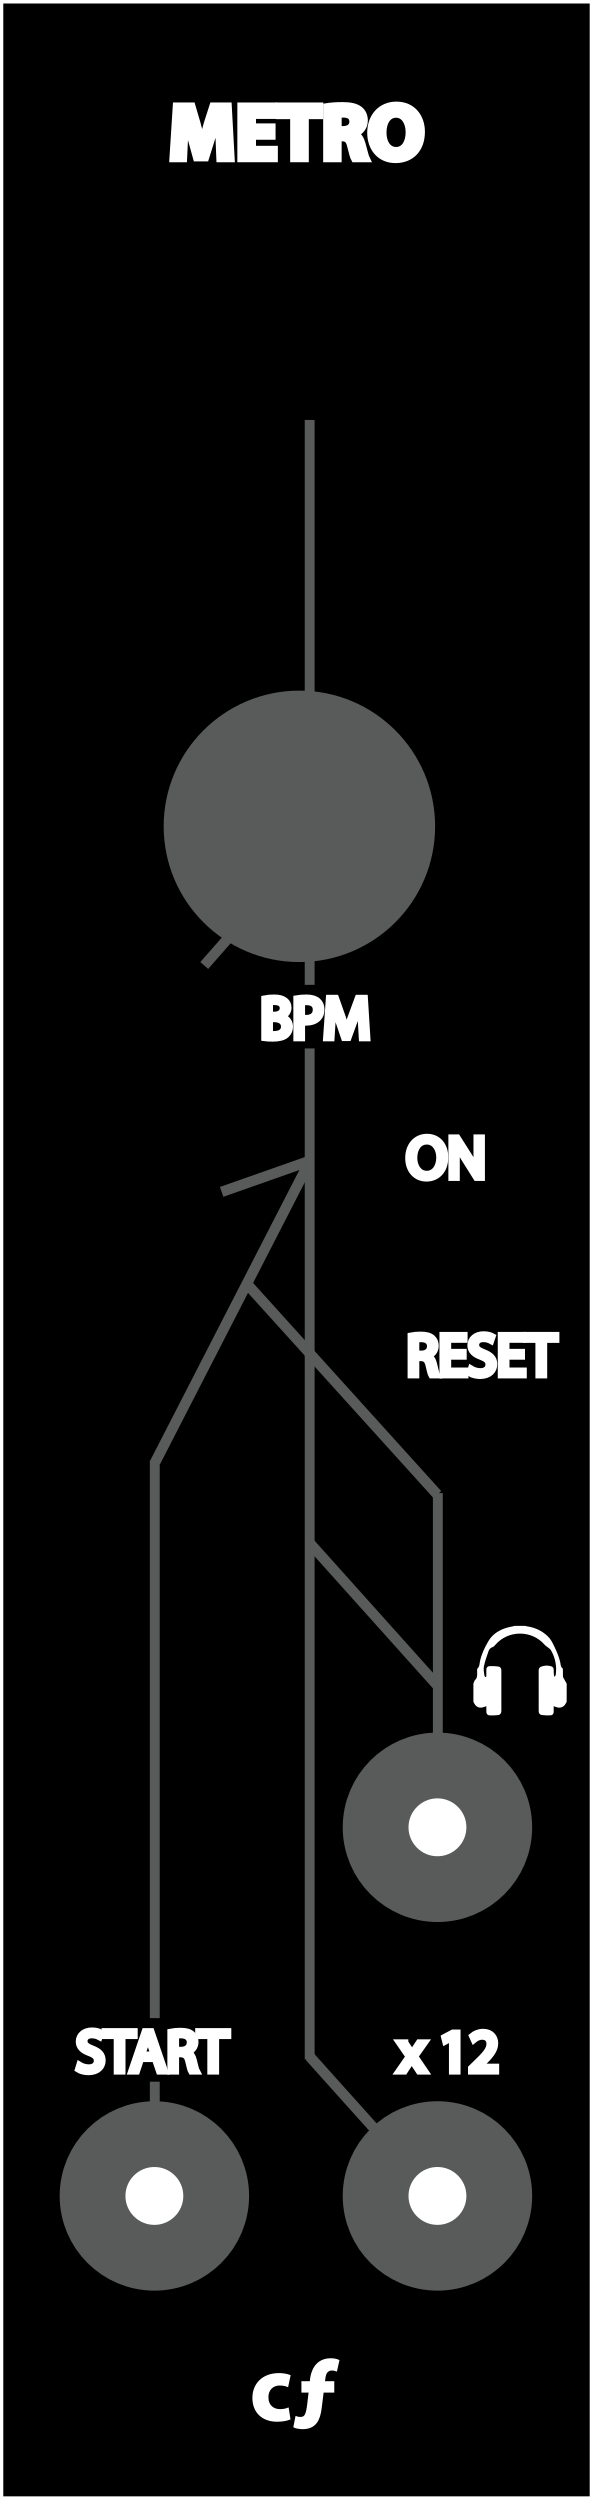
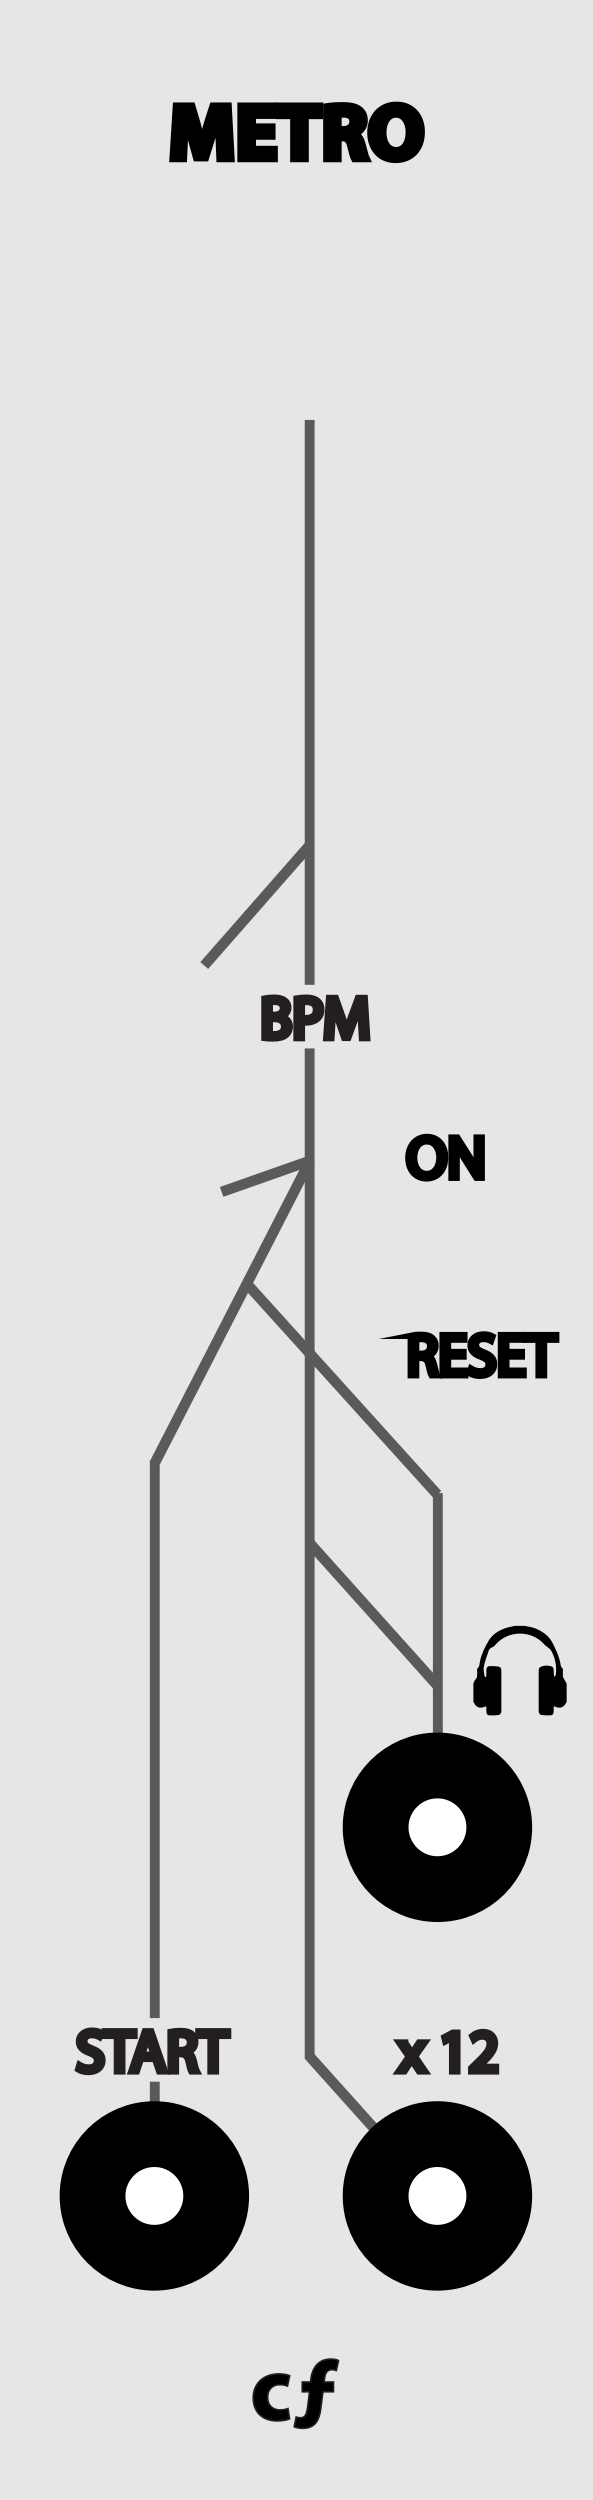
<svg xmlns="http://www.w3.org/2000/svg" version="1.1" id="svg4541" x="0px" y="0px" width="90.135px" height="380px" viewBox="0 0 90.135 380" enable-background="new 0 0 90.135 380" xml:space="preserve">
-   <path id="path33453" stroke="#FFFFFF" stroke-miterlimit="10" d="M0,0.032h90.135v379.913H0V0.032z" />
+   <path id="path33453" fill="#E6E6E6" d="M0,0.032h90.135v379.913H0V0.032z" />
  <line fill="none" stroke="#595A5A" stroke-width="1.5" stroke-miterlimit="10" x1="47.069" y1="63.833" x2="47.069" y2="313.025" />
  <g>
-     <path fill="#FFFFFF" stroke="#FFFFFF" stroke-width="0.25" stroke-miterlimit="10" d="M44.021,367.67   c-0.378,0.168-1.092,0.309-1.905,0.309c-2.213,0-3.628-1.346-3.628-3.502c0-2.004,1.373-3.643,3.922-3.643   c0.561,0,1.177,0.1,1.625,0.268l-0.336,1.582c-0.252-0.104-0.63-0.211-1.19-0.211c-1.121,0-1.849,0.799-1.835,1.92   c0,1.26,0.84,1.92,1.877,1.92c0.504,0,0.896-0.086,1.219-0.211L44.021,367.67z" />
-     <path fill="#FFFFFF" stroke="#FFFFFF" stroke-width="0.25" stroke-miterlimit="10" d="M45.937,362.066h1.274l0.042-0.448   c0.111-0.938,0.63-3.039,3.039-3.039c0.477,0,0.911,0.098,1.163,0.224l-0.336,1.514c-0.169-0.062-0.394-0.127-0.659-0.127   c-0.7,0-1.036,0.506-1.12,1.27l-0.084,0.607h1.429v1.485H49.08l-0.312,2.493c-0.211,1.709-0.785,3.066-2.771,3.066   c-0.575-0.014-1.065-0.125-1.275-0.237l0.294-1.483c0.21,0.084,0.434,0.111,0.659,0.111c0.7-0.016,0.938-0.393,1.139-1.988   l0.229-1.962H45.94v-1.485H45.937L45.937,362.066z" />
+     <path stroke="#231F20" stroke-width="0.25" stroke-miterlimit="10" d="M44.021,367.67c-0.378,0.168-1.092,0.309-1.905,0.309   c-2.213,0-3.628-1.346-3.628-3.502c0-2.004,1.373-3.643,3.922-3.643c0.561,0,1.177,0.1,1.625,0.268l-0.336,1.582   c-0.252-0.104-0.63-0.211-1.19-0.211c-1.121,0-1.849,0.799-1.835,1.92c0,1.26,0.84,1.92,1.877,1.92   c0.504,0,0.896-0.086,1.219-0.211L44.021,367.67z" />
+     <path stroke="#231F20" stroke-width="0.25" stroke-miterlimit="10" d="M45.937,362.066h1.274l0.042-0.448   c0.111-0.938,0.63-3.039,3.039-3.039c0.477,0,0.911,0.098,1.163,0.224l-0.336,1.514c-0.169-0.062-0.394-0.127-0.659-0.127   c-0.7,0-1.036,0.506-1.12,1.269l-0.084,0.608h1.429v1.485H49.08l-0.312,2.493c-0.211,1.709-0.785,3.066-2.771,3.066   c-0.575-0.014-1.065-0.125-1.275-0.237l0.294-1.483c0.21,0.084,0.434,0.111,0.659,0.111c0.7-0.016,0.938-0.393,1.139-1.988   l0.228-1.962H45.94v-1.485H45.937L45.937,362.066z" />
  </g>
  <line fill="none" stroke="#595A5A" stroke-width="1.5" stroke-miterlimit="10" x1="23.527" y1="221.934" x2="23.527" y2="320.033" />
  <line fill="none" stroke="#595A5A" stroke-width="1.586" stroke-miterlimit="10" x1="31.043" y1="146.756" x2="47.086" y2="128.467" />
  <line fill="none" stroke="#595A5A" stroke-width="1.586" stroke-miterlimit="10" x1="33.69" y1="181.165" x2="46.731" y2="176.57" />
  <line fill="none" stroke="#595A5A" stroke-width="1.5" stroke-miterlimit="10" x1="66.551" y1="226.953" x2="66.551" y2="263.986" />
  <line fill="none" stroke="#595A5A" stroke-width="1.586" stroke-miterlimit="10" x1="37.516" y1="195.136" x2="66.474" y2="227.172" />
  <line fill="none" stroke="#595A5A" stroke-width="1.586" stroke-miterlimit="10" x1="47.052" y1="234.525" x2="66.474" y2="256.188" />
  <line fill="none" stroke="#595A5A" stroke-width="1.586" stroke-miterlimit="10" x1="23.596" y1="222.245" x2="47.086" y2="176.498" />
  <line fill="none" stroke="#595A5A" stroke-width="1.586" stroke-miterlimit="10" x1="47.052" y1="312.572" x2="56.763" y2="323.402" />
  <g>
-     <path fill="#FFFFFF" stroke="#FFFFFF" stroke-miterlimit="10" d="M61.567,310.48l0.621,0.937c0.162,0.243,0.297,0.468,0.438,0.711   h0.024c0.146-0.261,0.287-0.485,0.435-0.72l0.612-0.928h0.854l-1.486,2.104l1.531,2.251h-0.898l-0.643-0.979   c-0.17-0.252-0.312-0.494-0.468-0.756h-0.019c-0.146,0.262-0.297,0.496-0.459,0.756l-0.631,0.979H60.61l1.549-2.226l-1.477-2.135   h0.885V310.48z" />
-     <path fill="#FFFFFF" stroke="#FFFFFF" stroke-miterlimit="10" d="M68.741,309.725h-0.02l-1.02,0.549l-0.152-0.604l1.278-0.684   h0.675v5.852H68.74L68.741,309.725L68.741,309.725z" />
-     <path fill="#FFFFFF" stroke="#FFFFFF" stroke-miterlimit="10" d="M71.638,314.838v-0.486l0.621-0.603   c1.494-1.423,2.17-2.179,2.18-3.062c0-0.597-0.289-1.146-1.162-1.146c-0.528,0-0.973,0.271-1.24,0.495l-0.252-0.56   c0.402-0.342,0.979-0.596,1.654-0.596c1.263,0,1.791,0.864,1.791,1.702c0,1.08-0.783,1.953-2.017,3.142l-0.468,0.436v0.02h2.629   v0.655L71.638,314.838L71.638,314.838z" />
+     <path stroke="#231F20" stroke-miterlimit="10" d="M61.567,310.48l0.621,0.937c0.162,0.243,0.297,0.468,0.439,0.711h0.025   c0.146-0.261,0.287-0.485,0.434-0.72l0.612-0.928h0.854l-1.486,2.104l1.531,2.251h-0.899l-0.642-0.98   c-0.17-0.252-0.312-0.494-0.468-0.756h-0.019c-0.146,0.262-0.297,0.496-0.459,0.756l-0.631,0.98H60.61l1.549-2.225l-1.477-2.135   h0.885V310.48z" />
+     <path stroke="#231F20" stroke-miterlimit="10" d="M68.741,309.725h-0.02l-1.019,0.549l-0.152-0.604l1.278-0.684h0.675v5.852H68.74   L68.741,309.725L68.741,309.725z" />
+     <path stroke="#231F20" stroke-miterlimit="10" d="M71.638,314.838v-0.486l0.621-0.603c1.494-1.423,2.17-2.179,2.18-3.062   c0-0.596-0.289-1.146-1.162-1.146c-0.529,0-0.973,0.271-1.241,0.495l-0.252-0.559c0.403-0.342,0.979-0.596,1.655-0.596   c1.262,0,1.791,0.864,1.791,1.702c0,1.08-0.783,1.953-2.017,3.142l-0.468,0.435v0.019h2.629v0.656L71.638,314.838L71.638,314.838z" />
  </g>
-   <rect x="9.919" y="306.753" width="26.152" height="9.662" />
+   <rect x="9.919" y="306.753" fill="#E6E6E6" width="26.152" height="9.662" />
  <g>
-     <path fill="#FFFFFF" stroke="#FFFFFF" stroke-miterlimit="10" d="M12.086,313.884c0.352,0.216,0.864,0.396,1.404,0.396   c0.802,0,1.27-0.422,1.27-1.032c0-0.565-0.324-0.894-1.144-1.206c-0.99-0.354-1.603-0.864-1.603-1.723   c0-0.942,0.783-1.646,1.963-1.646c0.621,0,1.071,0.146,1.342,0.298l-0.217,0.641c-0.198-0.107-0.603-0.288-1.152-0.288   c-0.828,0-1.143,0.495-1.143,0.909c0,0.565,0.368,0.848,1.206,1.17c1.026,0.396,1.548,0.893,1.548,1.783   c0,0.938-0.692,1.746-2.124,1.746c-0.585,0-1.225-0.173-1.549-0.389L12.086,313.884z" />
-     <path fill="#FFFFFF" stroke="#FFFFFF" stroke-miterlimit="10" d="M17.784,309.438h-1.846v-0.666h4.492v0.666h-1.854v5.4h-0.792   V309.438z" />
-     <path fill="#FFFFFF" stroke="#FFFFFF" stroke-miterlimit="10" d="M21.411,312.93l-0.63,1.908H19.97l2.062-6.066h0.945l2.07,6.066   H24.21l-0.648-1.908H21.411z M23.401,312.316l-0.595-1.746c-0.135-0.396-0.225-0.756-0.314-1.107h-0.019   c-0.09,0.359-0.188,0.729-0.306,1.1l-0.595,1.756h1.829V312.316z" />
-     <path fill="#FFFFFF" stroke="#FFFFFF" stroke-miterlimit="10" d="M25.938,308.852c0.396-0.08,0.963-0.127,1.503-0.127   c0.837,0,1.378,0.153,1.756,0.495c0.306,0.271,0.477,0.685,0.477,1.152c0,0.802-0.504,1.333-1.143,1.549v0.027   c0.468,0.161,0.747,0.594,0.891,1.225c0.198,0.847,0.343,1.431,0.469,1.665H29.08c-0.099-0.171-0.234-0.693-0.405-1.449   c-0.18-0.838-0.504-1.152-1.215-1.18h-0.738v2.629h-0.783L25.938,308.852L25.938,308.852z M26.721,311.615h0.801   c0.837,0,1.368-0.459,1.368-1.152c0-0.783-0.566-1.126-1.396-1.135c-0.378,0-0.647,0.035-0.773,0.072V311.615z" />
-     <path fill="#FFFFFF" stroke="#FFFFFF" stroke-miterlimit="10" d="M32.013,309.438h-1.846v-0.666h4.492v0.666h-1.854v5.4h-0.792   V309.438z" />
+     <path stroke="#231F20" stroke-miterlimit="10" d="M12.086,313.884c0.352,0.216,0.864,0.396,1.404,0.396   c0.802,0,1.27-0.422,1.27-1.033c0-0.566-0.324-0.893-1.144-1.206c-0.99-0.353-1.603-0.864-1.603-1.722   c0-0.943,0.783-1.646,1.963-1.646c0.621,0,1.071,0.146,1.342,0.298l-0.217,0.641c-0.198-0.108-0.603-0.289-1.152-0.289   c-0.828,0-1.143,0.496-1.143,0.91c0,0.565,0.368,0.847,1.206,1.17c1.026,0.396,1.548,0.892,1.548,1.783   c0,0.937-0.692,1.746-2.124,1.746c-0.585,0-1.225-0.173-1.549-0.389L12.086,313.884z" />
+     <path stroke="#231F20" stroke-miterlimit="10" d="M17.784,309.438h-1.846v-0.666h4.492v0.666h-1.854v5.4h-0.792V309.438z" />
+     <path stroke="#231F20" stroke-miterlimit="10" d="M21.411,312.93l-0.63,1.908H19.97l2.062-6.066h0.945l2.07,6.066H24.21   l-0.648-1.908H21.411z M23.401,312.316l-0.595-1.746c-0.135-0.396-0.225-0.756-0.314-1.107h-0.019   c-0.09,0.359-0.188,0.729-0.306,1.1l-0.595,1.756h1.829V312.316z" />
+     <path stroke="#231F20" stroke-miterlimit="10" d="M25.938,308.852c0.396-0.08,0.963-0.127,1.503-0.127   c0.837,0,1.378,0.153,1.756,0.495c0.306,0.271,0.477,0.685,0.477,1.152c0,0.802-0.504,1.333-1.143,1.549v0.027   c0.468,0.161,0.747,0.594,0.891,1.225c0.198,0.847,0.343,1.431,0.469,1.665H29.08c-0.099-0.171-0.234-0.693-0.405-1.449   c-0.18-0.838-0.504-1.152-1.215-1.18h-0.738v2.629h-0.783L25.938,308.852L25.938,308.852z M26.721,311.615h0.801   c0.837,0,1.368-0.459,1.368-1.152c0-0.783-0.566-1.126-1.396-1.135c-0.378,0-0.647,0.035-0.773,0.072V311.615z" />
+     <path stroke="#231F20" stroke-miterlimit="10" d="M32.013,309.438h-1.846v-0.666h4.492v0.666h-1.854v5.4h-0.792V309.438z" />
  </g>
-   <rect x="33.933" y="149.696" width="26.152" height="9.663" />
+   <rect x="33.933" y="149.696" fill="#E6E6E6" width="26.152" height="9.663" />
  <g>
-     <path fill="#FFFFFF" stroke="#FFFFFF" stroke-miterlimit="10" d="M40.211,151.792c0.342-0.072,0.882-0.127,1.431-0.127   c0.783,0,1.288,0.136,1.666,0.441c0.315,0.234,0.504,0.595,0.504,1.071c0,0.585-0.387,1.099-1.026,1.333v0.018   c0.576,0.145,1.252,0.621,1.252,1.521c0,0.522-0.207,0.918-0.514,1.216c-0.423,0.387-1.107,0.566-2.098,0.566   c-0.54,0-0.954-0.036-1.215-0.071V151.792z M40.994,154.276h0.711c0.828,0,1.314-0.433,1.314-1.018c0-0.711-0.54-0.99-1.333-0.99   c-0.359,0-0.566,0.027-0.692,0.054V154.276L40.994,154.276z M40.994,157.185c0.152,0.026,0.378,0.035,0.657,0.035   c0.81,0,1.557-0.297,1.557-1.179c0-0.828-0.711-1.171-1.566-1.171h-0.647L40.994,157.185L40.994,157.185z" />
-     <path fill="#FFFFFF" stroke="#FFFFFF" stroke-miterlimit="10" d="M45.089,151.782c0.378-0.062,0.873-0.117,1.503-0.117   c0.774,0,1.343,0.181,1.702,0.505c0.333,0.288,0.53,0.729,0.53,1.27c0,0.549-0.162,0.98-0.468,1.296   c-0.414,0.441-1.09,0.666-1.854,0.666c-0.233,0-0.45-0.009-0.63-0.054v2.431h-0.783V151.782L45.089,151.782z M45.872,154.708   c0.171,0.046,0.387,0.063,0.646,0.063c0.943,0,1.521-0.459,1.521-1.297c0-0.801-0.565-1.188-1.433-1.188   c-0.342,0-0.604,0.026-0.736,0.062L45.872,154.708L45.872,154.708z" />
-     <path fill="#FFFFFF" stroke="#FFFFFF" stroke-miterlimit="10" d="M54.882,155.113c-0.045-0.846-0.1-1.863-0.09-2.619h-0.027   c-0.207,0.711-0.459,1.467-0.766,2.305l-1.07,2.943h-0.595l-0.981-2.89c-0.287-0.855-0.531-1.639-0.701-2.358h-0.019   c-0.019,0.756-0.063,1.773-0.116,2.683l-0.162,2.602h-0.748l0.426-6.067h0.996l1.035,2.935c0.254,0.747,0.461,1.413,0.612,2.044   h0.027c0.153-0.612,0.368-1.279,0.639-2.044l1.081-2.935h0.999l0.378,6.067h-0.765L54.882,155.113z" />
+     <path stroke="#231F20" stroke-miterlimit="10" d="M40.211,151.792c0.342-0.072,0.882-0.127,1.431-0.127   c0.783,0,1.288,0.136,1.666,0.441c0.315,0.234,0.504,0.595,0.504,1.071c0,0.585-0.387,1.099-1.026,1.333v0.018   c0.576,0.145,1.252,0.621,1.252,1.521c0,0.522-0.207,0.918-0.514,1.216c-0.423,0.387-1.107,0.566-2.098,0.566   c-0.54,0-0.954-0.036-1.215-0.071V151.792z M40.994,154.276h0.711c0.828,0,1.314-0.433,1.314-1.018c0-0.711-0.54-0.99-1.333-0.99   c-0.359,0-0.566,0.027-0.692,0.054V154.276L40.994,154.276z M40.994,157.185c0.152,0.026,0.378,0.035,0.657,0.035   c0.81,0,1.557-0.297,1.557-1.179c0-0.828-0.711-1.171-1.566-1.171h-0.647L40.994,157.185L40.994,157.185z" />
+     <path stroke="#231F20" stroke-miterlimit="10" d="M45.089,151.782c0.378-0.062,0.873-0.117,1.503-0.117   c0.774,0,1.343,0.181,1.702,0.505c0.333,0.288,0.53,0.729,0.53,1.27c0,0.549-0.162,0.98-0.468,1.296   c-0.414,0.441-1.09,0.666-1.854,0.666c-0.233,0-0.45-0.009-0.63-0.054v2.431h-0.783V151.782L45.089,151.782z M45.872,154.708   c0.171,0.046,0.387,0.063,0.646,0.063c0.944,0,1.521-0.459,1.521-1.297c0-0.801-0.565-1.188-1.433-1.188   c-0.342,0-0.604,0.026-0.736,0.062L45.872,154.708L45.872,154.708z" />
+     <path stroke="#231F20" stroke-miterlimit="10" d="M54.882,155.113c-0.045-0.846-0.1-1.863-0.09-2.619h-0.027   c-0.207,0.711-0.459,1.467-0.766,2.305l-1.07,2.943h-0.595l-0.981-2.89c-0.287-0.855-0.531-1.639-0.701-2.358h-0.019   c-0.019,0.756-0.063,1.773-0.116,2.683l-0.162,2.602h-0.748l0.425-6.067h0.997l1.035,2.935c0.254,0.747,0.461,1.413,0.612,2.044   h0.027c0.153-0.612,0.368-1.279,0.639-2.044l1.081-2.935h0.999l0.378,6.067h-0.765L54.882,155.113z" />
  </g>
  <g>
-     <path fill="#FFFFFF" stroke="#FFFFFF" stroke-miterlimit="10" d="M33.261,21.066c-0.036-0.972-0.072-2.147-0.072-3.322h-0.036   c-0.252,1.031-0.588,2.183-0.899,3.13l-0.984,3.154h-1.427l-0.863-3.13c-0.264-0.947-0.54-2.099-0.731-3.154h-0.024   c-0.048,1.091-0.083,2.339-0.144,3.346l-0.144,3.07h-1.691l0.516-8.083h2.435l0.792,2.698c0.252,0.936,0.504,1.943,0.684,2.891   h0.036c0.228-0.936,0.504-2.003,0.768-2.902l0.863-2.687h2.387l0.444,8.083h-1.787L33.261,21.066z" />
-     <path fill="#FFFFFF" stroke="#FFFFFF" stroke-miterlimit="10" d="M41.386,20.743h-2.974v1.919h3.322v1.499h-5.157v-8.083h4.99   v1.499h-3.155v1.679h2.974V20.743z" />
-     <path fill="#FFFFFF" stroke="#FFFFFF" stroke-miterlimit="10" d="M44.604,17.612h-2.171v-1.535h6.212v1.535h-2.207v6.548h-1.834   V17.612z" />
-     <path fill="#FFFFFF" stroke="#FFFFFF" stroke-miterlimit="10" d="M49.621,16.185c0.587-0.096,1.463-0.168,2.435-0.168   c1.199,0,2.038,0.18,2.614,0.636c0.479,0.384,0.743,0.947,0.743,1.691c0,1.032-0.73,1.739-1.428,1.991v0.036   c0.562,0.228,0.875,0.768,1.08,1.511c0.252,0.912,0.504,1.967,0.66,2.279h-1.871c-0.133-0.228-0.324-0.888-0.563-1.883   c-0.216-1.008-0.563-1.284-1.308-1.295h-0.553v3.178H49.62L49.621,16.185L49.621,16.185z M51.433,19.663h0.719   c0.912,0,1.451-0.456,1.451-1.163c0-0.744-0.504-1.116-1.344-1.127c-0.443,0-0.695,0.036-0.826,0.06V19.663z" />
-     <path fill="#FFFFFF" stroke="#FFFFFF" stroke-miterlimit="10" d="M64.088,20.035c0,2.65-1.606,4.257-3.97,4.257   c-2.398,0-3.803-1.811-3.803-4.114c0-2.422,1.547-4.233,3.935-4.233C62.731,15.945,64.088,17.804,64.088,20.035z M58.247,20.143   c0,1.583,0.744,2.698,1.967,2.698c1.235,0,1.943-1.175,1.943-2.747c0-1.451-0.695-2.698-1.955-2.698   C58.967,17.396,58.247,18.572,58.247,20.143z" />
+     <path stroke="#000000" stroke-miterlimit="10" d="M33.261,21.066c-0.036-0.972-0.072-2.147-0.072-3.322h-0.036   c-0.252,1.031-0.588,2.183-0.899,3.13l-0.984,3.154h-1.427l-0.863-3.13c-0.264-0.947-0.54-2.099-0.731-3.154h-0.024   c-0.048,1.091-0.083,2.339-0.144,3.346l-0.144,3.07h-1.691l0.516-8.083h2.435l0.792,2.698c0.252,0.936,0.504,1.943,0.684,2.891   h0.036c0.228-0.936,0.504-2.003,0.768-2.902l0.863-2.687h2.387l0.444,8.083h-1.787L33.261,21.066z" />
+     <path stroke="#000000" stroke-miterlimit="10" d="M41.386,20.743h-2.974v1.919h3.322v1.499h-5.157v-8.083h4.99v1.499h-3.155v1.679   h2.974V20.743z" />
+     <path stroke="#000000" stroke-miterlimit="10" d="M44.604,17.612h-2.171v-1.535h6.212v1.535h-2.207v6.548h-1.834V17.612z" />
+     <path stroke="#000000" stroke-miterlimit="10" d="M49.621,16.185c0.587-0.096,1.463-0.168,2.435-0.168   c1.199,0,2.038,0.18,2.614,0.636c0.479,0.384,0.743,0.947,0.743,1.691c0,1.032-0.73,1.739-1.428,1.991v0.036   c0.563,0.228,0.875,0.768,1.08,1.511c0.252,0.912,0.504,1.967,0.66,2.279h-1.871c-0.133-0.228-0.324-0.888-0.563-1.883   c-0.216-1.008-0.563-1.284-1.308-1.295h-0.553v3.178H49.62L49.621,16.185L49.621,16.185z M51.433,19.663h0.719   c0.912,0,1.451-0.456,1.451-1.163c0-0.744-0.504-1.116-1.344-1.127c-0.443,0-0.695,0.036-0.826,0.06V19.663z" />
+     <path stroke="#000000" stroke-miterlimit="10" d="M64.088,20.035c0,2.65-1.606,4.257-3.97,4.257c-2.398,0-3.803-1.811-3.803-4.114   c0-2.422,1.547-4.233,3.935-4.233C62.731,15.945,64.088,17.804,64.088,20.035z M58.247,20.143c0,1.583,0.744,2.698,1.967,2.698   c1.235,0,1.943-1.175,1.943-2.747c0-1.451-0.695-2.698-1.955-2.698C58.967,17.396,58.247,18.572,58.247,20.143z" />
  </g>
-   <circle fill="#FFFFFF" stroke="#595A5A" stroke-width="10" stroke-miterlimit="10" cx="23.465" cy="333.783" r="9.395" />
-   <circle fill="#FFFFFF" stroke="#595A5A" stroke-width="10" stroke-miterlimit="10" cx="66.492" cy="333.782" r="9.396" />
-   <circle fill="#FFFFFF" stroke="#595A5A" stroke-width="10" stroke-miterlimit="10" cx="66.492" cy="277.751" r="9.396" />
+   <circle fill="#FFFFFF" stroke="#000000" stroke-width="10" stroke-miterlimit="10" cx="23.465" cy="333.783" r="9.395" />
+   <circle fill="#FFFFFF" stroke="#000000" stroke-width="10" stroke-miterlimit="10" cx="66.492" cy="333.782" r="9.396" />
+   <circle fill="#FFFFFF" stroke="#000000" stroke-width="10" stroke-miterlimit="10" cx="66.492" cy="277.751" r="9.396" />
  <g>
-     <path fill="#FFFFFF" stroke="#FFFFFF" stroke-miterlimit="10" d="M67.638,175.904c0,2.088-1.27,3.196-2.818,3.196   c-1.603,0-2.728-1.243-2.728-3.079c0-1.926,1.197-3.187,2.817-3.187C66.565,172.834,67.638,174.104,67.638,175.904z    M62.929,176.003c0,1.296,0.702,2.458,1.937,2.458c1.241,0,1.944-1.144,1.944-2.521c0-1.206-0.631-2.467-1.937-2.467   C63.577,173.473,62.929,174.671,62.929,176.003z" />
-     <path fill="#FFFFFF" stroke="#FFFFFF" stroke-miterlimit="10" d="M68.653,179.001v-6.068h0.854l1.945,3.07   c0.449,0.711,0.801,1.351,1.089,1.972l0.019-0.009c-0.072-0.811-0.091-1.549-0.091-2.494v-2.539h0.738v6.068h-0.792l-1.928-3.079   c-0.422-0.675-0.827-1.368-1.133-2.025l-0.027,0.009c0.045,0.766,0.062,1.495,0.062,2.503v2.593L68.653,179.001L68.653,179.001z" />
+     <path stroke="#000000" stroke-miterlimit="10" d="M67.638,175.904c0,2.088-1.27,3.196-2.818,3.196   c-1.603,0-2.728-1.243-2.728-3.079c0-1.926,1.197-3.187,2.817-3.187C66.566,172.834,67.638,174.104,67.638,175.904z    M62.929,176.003c0,1.296,0.702,2.458,1.936,2.458c1.242,0,1.945-1.144,1.945-2.521c0-1.206-0.631-2.467-1.937-2.467   C63.577,173.473,62.929,174.671,62.929,176.003z" />
+     <path stroke="#000000" stroke-miterlimit="10" d="M68.653,179.001v-6.068h0.854l1.945,3.07c0.45,0.711,0.801,1.351,1.089,1.972   l0.019-0.009c-0.072-0.811-0.091-1.549-0.091-2.494v-2.539h0.738v6.068h-0.792l-1.927-3.079c-0.423-0.675-0.828-1.368-1.134-2.025   l-0.027,0.009c0.045,0.766,0.063,1.495,0.063,2.503v2.593H68.653z" />
  </g>
  <g>
-     <path fill="#FFFFFF" stroke="#FFFFFF" stroke-miterlimit="10" d="M62.452,203.032c0.396-0.081,0.963-0.126,1.503-0.126   c0.837,0,1.378,0.152,1.756,0.494c0.306,0.271,0.478,0.686,0.478,1.152c0,0.803-0.504,1.333-1.144,1.549v0.027   c0.468,0.161,0.747,0.594,0.892,1.225c0.197,0.847,0.342,1.432,0.469,1.666h-0.811c-0.1-0.172-0.234-0.693-0.406-1.449   c-0.18-0.838-0.504-1.152-1.215-1.18h-0.738v2.629h-0.782L62.452,203.032L62.452,203.032z M63.235,205.796h0.801   c0.837,0,1.367-0.459,1.367-1.151c0-0.783-0.565-1.125-1.396-1.135c-0.378,0-0.647,0.036-0.772,0.072V205.796z" />
-     <path fill="#FFFFFF" stroke="#FFFFFF" stroke-miterlimit="10" d="M70.437,206.175h-2.358v2.188h2.629v0.656h-3.412v-6.067h3.276   v0.657h-2.493v1.918h2.358V206.175z" />
-     <path fill="#FFFFFF" stroke="#FFFFFF" stroke-miterlimit="10" d="M71.612,208.064c0.353,0.217,0.865,0.396,1.404,0.396   c0.803,0,1.271-0.423,1.271-1.035c0-0.566-0.324-0.892-1.144-1.205c-0.99-0.353-1.604-0.865-1.604-1.721   c0-0.945,0.783-1.646,1.963-1.646c0.621,0,1.071,0.144,1.342,0.297l-0.217,0.64c-0.197-0.108-0.604-0.288-1.152-0.288   c-0.828,0-1.144,0.495-1.144,0.909c0,0.567,0.369,0.846,1.207,1.17c1.026,0.396,1.548,0.892,1.548,1.783   c0,0.936-0.691,1.745-2.124,1.745c-0.585,0-1.226-0.17-1.549-0.387L71.612,208.064z" />
-     <path fill="#FFFFFF" stroke="#FFFFFF" stroke-miterlimit="10" d="M79.301,206.175h-2.358v2.188h2.629v0.656H76.16v-6.067h3.276   v0.657h-2.494v1.918h2.358V206.175z" />
-     <path fill="#FFFFFF" stroke="#FFFFFF" stroke-miterlimit="10" d="M81.883,203.618h-1.846v-0.667h4.491v0.667h-1.854v5.401h-0.792   V203.618z" />
+     <path stroke="#000000" stroke-miterlimit="10" d="M62.452,203.032c0.396-0.081,0.963-0.126,1.503-0.126   c0.837,0,1.378,0.153,1.756,0.495c0.306,0.271,0.477,0.685,0.477,1.152c0,0.802-0.504,1.333-1.143,1.549v0.027   c0.468,0.161,0.747,0.594,0.891,1.224c0.198,0.847,0.343,1.432,0.469,1.666h-0.811c-0.099-0.171-0.234-0.693-0.405-1.449   c-0.18-0.838-0.504-1.152-1.215-1.18h-0.738v2.629h-0.783V203.032z M63.235,205.796h0.801c0.837,0,1.368-0.459,1.368-1.152   c0-0.783-0.566-1.125-1.396-1.134c-0.378,0-0.647,0.036-0.773,0.072V205.796z" />
+     <path stroke="#000000" stroke-miterlimit="10" d="M70.436,206.175h-2.358v2.188h2.629v0.657h-3.412v-6.068h3.276v0.657h-2.493   v1.918h2.358V206.175z" />
+     <path stroke="#000000" stroke-miterlimit="10" d="M71.613,208.065c0.352,0.216,0.864,0.396,1.404,0.396   c0.802,0,1.27-0.423,1.27-1.035c0-0.567-0.324-0.892-1.144-1.206c-0.99-0.352-1.603-0.864-1.603-1.72   c0-0.945,0.783-1.647,1.963-1.647c0.621,0,1.071,0.144,1.342,0.297l-0.217,0.64c-0.198-0.108-0.603-0.288-1.152-0.288   c-0.828,0-1.144,0.495-1.144,0.909c0,0.567,0.369,0.846,1.207,1.17c1.026,0.396,1.548,0.892,1.548,1.783   c0,0.936-0.692,1.746-2.124,1.746c-0.585,0-1.225-0.171-1.549-0.387L71.613,208.065z" />
+     <path stroke="#000000" stroke-miterlimit="10" d="M79.301,206.175h-2.358v2.188h2.629v0.657h-3.412v-6.068h3.276v0.657h-2.493   v1.918h2.358V206.175z" />
+     <path stroke="#000000" stroke-miterlimit="10" d="M81.883,203.618h-1.846v-0.667h4.492v0.667h-1.854v5.401h-0.792V203.618z" />
  </g>
  <g>
-     <path fill="#FFFFFF" d="M86.131,258.684c-0.051,0.09-0.101,0.182-0.149,0.271c-0.281,0.513-0.774,0.718-1.35,0.552   c-0.146-0.042-0.285-0.098-0.473-0.161c0,0.288-0.006,0.545,0.002,0.801c0.01,0.338-0.153,0.571-0.477,0.588   c-0.451,0.022-0.91,0.002-1.357-0.057c-0.303-0.039-0.446-0.277-0.446-0.593c0-2.065,0.002-4.133-0.002-6.198   c0-0.285,0.14-0.47,0.396-0.563c0.479-0.177,0.968-0.208,1.461-0.063c0.283,0.083,0.434,0.264,0.429,0.569   c-0.007,0.329-0.002,0.657,0.076,1.044c0.079-0.088,0.215-0.168,0.229-0.266c0.188-1.334-0.051-2.596-0.721-3.764   c-0.103-0.18-0.306-0.3-0.47-0.439c-0.157-0.135-0.354-0.237-0.487-0.395c-1.958-2.267-5.539-2.269-7.495,0   c-0.121,0.141-0.264,0.303-0.43,0.354c-0.332,0.104-0.518,0.34-0.615,0.632c-0.258,0.755-0.536,1.51-0.697,2.288   c-0.093,0.43,0.021,0.905,0.063,1.358c0.009,0.1,0.1,0.191,0.153,0.289c0.051-0.035,0.103-0.068,0.152-0.101   c0-0.324,0.01-0.646-0.002-0.97c-0.016-0.358,0.166-0.594,0.496-0.612c0.451-0.024,0.912,0.003,1.357,0.069   c0.297,0.045,0.434,0.285,0.432,0.603c-0.005,2.043-0.005,4.086,0,6.128c0.002,0.348-0.15,0.598-0.48,0.643   c-0.438,0.057-0.885,0.069-1.324,0.045c-0.325-0.02-0.487-0.25-0.479-0.59c0.008-0.254,0.001-0.511,0.001-0.801   c-0.164,0.057-0.282,0.098-0.405,0.137c-0.654,0.215-1.164-0.002-1.463-0.619c-0.031-0.062-0.065-0.12-0.1-0.18   c0-0.92,0-1.843,0-2.766c0.085-0.191,0.124-0.434,0.266-0.566c0.348-0.332,0.307-0.734,0.309-1.144c0-0.21-0.057-0.511,0.057-0.612   c0.316-0.283,0.288-0.654,0.354-0.992c0.221-1.153,0.738-2.201,1.313-3.181c0.652-1.108,1.761-1.747,3.019-2.073   c0.326-0.084,0.66-0.146,0.992-0.217c0.52,0,1.039,0,1.559,0c0.089,0.021,0.176,0.055,0.265,0.068   c1.201,0.172,2.255,0.652,3.144,1.488c0.455,0.429,0.724,0.955,0.99,1.515c0.385,0.801,0.739,1.598,0.934,2.469   c0.072,0.315,0.025,0.687,0.354,0.915c0.055,0.035,0.049,0.174,0.049,0.268c0.006,0.295,0,0.588,0.006,0.883   c0.002,0.091,0.015,0.188,0.056,0.268c0.164,0.309,0.342,0.61,0.515,0.913C86.131,256.841,86.131,257.764,86.131,258.684z" />
+     <path fill-rule="evenodd" clip-rule="evenodd" d="M86.131,258.684c-0.051,0.09-0.1,0.181-0.15,0.271   c-0.281,0.513-0.774,0.718-1.349,0.552c-0.146-0.042-0.285-0.098-0.473-0.162c0,0.289-0.005,0.545,0.002,0.801   c0.01,0.338-0.153,0.572-0.477,0.589c-0.451,0.022-0.91,0.002-1.357-0.057c-0.302-0.039-0.446-0.278-0.446-0.593   c0-2.065,0.002-4.133-0.002-6.198c0-0.286,0.139-0.47,0.396-0.564c0.479-0.176,0.967-0.208,1.46-0.063   c0.283,0.083,0.434,0.264,0.429,0.569c-0.007,0.329-0.002,0.658,0.076,1.044c0.08-0.088,0.215-0.168,0.229-0.266   c0.188-1.333-0.051-2.595-0.721-3.763c-0.102-0.18-0.305-0.3-0.469-0.439c-0.158-0.136-0.354-0.238-0.488-0.395   c-1.958-2.267-5.539-2.269-7.495,0c-0.121,0.141-0.264,0.302-0.43,0.354c-0.332,0.105-0.518,0.34-0.615,0.632   c-0.258,0.755-0.536,1.51-0.698,2.288c-0.092,0.43,0.022,0.905,0.064,1.359c0.009,0.099,0.1,0.191,0.153,0.288   c0.051-0.034,0.103-0.067,0.153-0.1c0-0.324,0.01-0.646-0.002-0.969c-0.015-0.359,0.166-0.594,0.496-0.613   c0.451-0.024,0.912,0.003,1.357,0.07c0.297,0.044,0.434,0.284,0.432,0.602c-0.005,2.043-0.005,4.086,0,6.128   c0.002,0.347-0.151,0.598-0.481,0.642c-0.437,0.057-0.884,0.07-1.323,0.046c-0.326-0.02-0.488-0.251-0.479-0.59   c0.008-0.255,0.001-0.511,0.001-0.801c-0.164,0.056-0.283,0.098-0.405,0.137c-0.655,0.214-1.165-0.003-1.463-0.62   c-0.031-0.062-0.066-0.12-0.1-0.179c0-0.921,0-1.843,0-2.766c0.085-0.191,0.124-0.433,0.266-0.567   c0.347-0.332,0.306-0.734,0.308-1.143c0-0.21-0.056-0.51,0.057-0.612c0.316-0.283,0.288-0.654,0.354-0.993   c0.22-1.153,0.737-2.2,1.313-3.18c0.652-1.108,1.761-1.747,3.018-2.074c0.327-0.084,0.661-0.145,0.993-0.216   c0.519,0,1.038,0,1.558,0c0.089,0.022,0.176,0.055,0.265,0.068c1.201,0.172,2.255,0.652,3.144,1.489   c0.455,0.428,0.723,0.955,0.989,1.514c0.386,0.801,0.74,1.598,0.935,2.469c0.071,0.315,0.024,0.686,0.353,0.915   c0.054,0.035,0.048,0.174,0.049,0.267c0.005,0.295-0.001,0.589,0.005,0.884c0.002,0.09,0.015,0.188,0.056,0.267   c0.164,0.308,0.342,0.61,0.515,0.913C86.131,256.841,86.131,257.763,86.131,258.684z" />
  </g>
-   <path fill="#595A5A" stroke="#595A5A" stroke-width="14.333" stroke-miterlimit="10" d="M45.505,112.141  c7.435,0,13.466,6.028,13.466,13.464s-6.031,13.464-13.466,13.464c-7.433,0-13.462-6.028-13.462-13.464  S38.072,112.141,45.505,112.141z" />
</svg>
